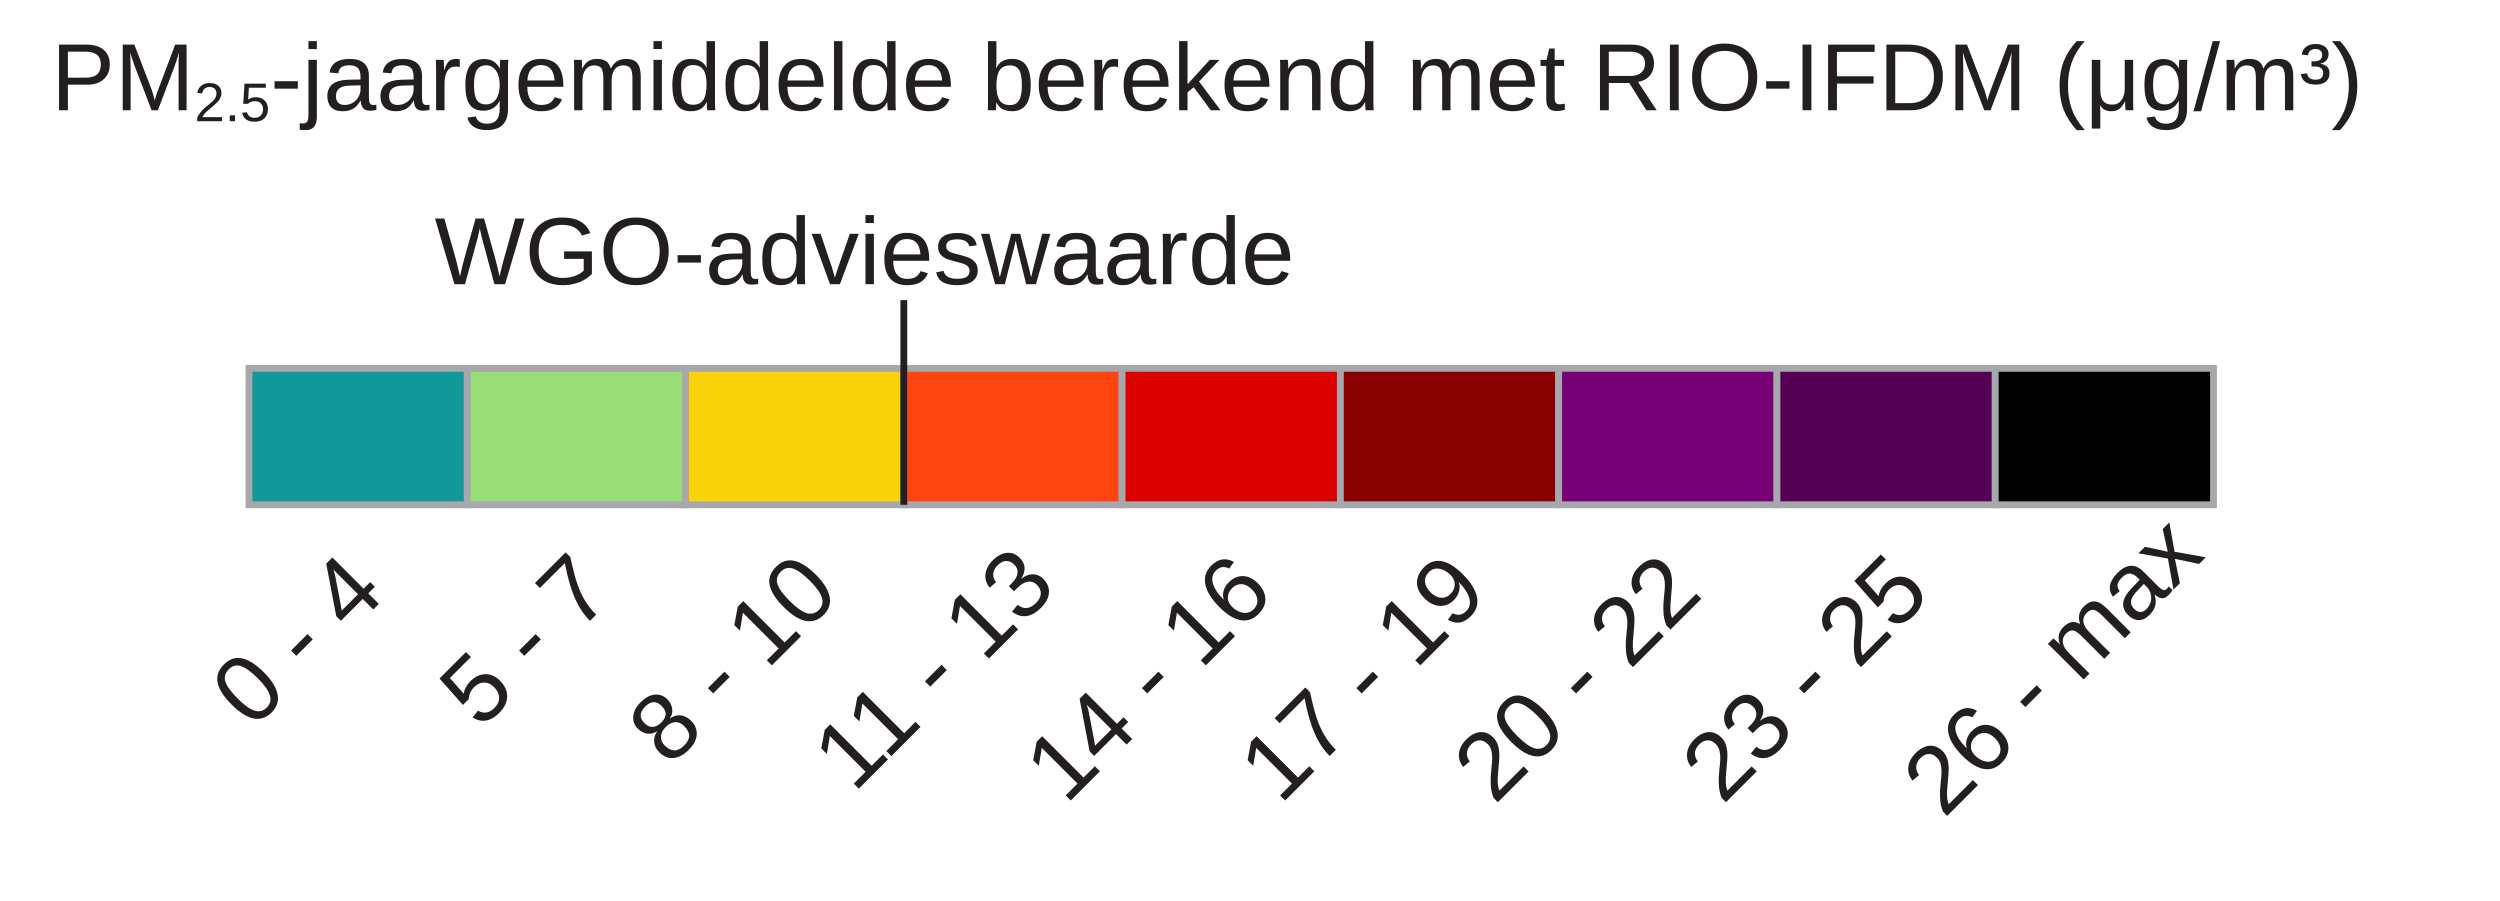
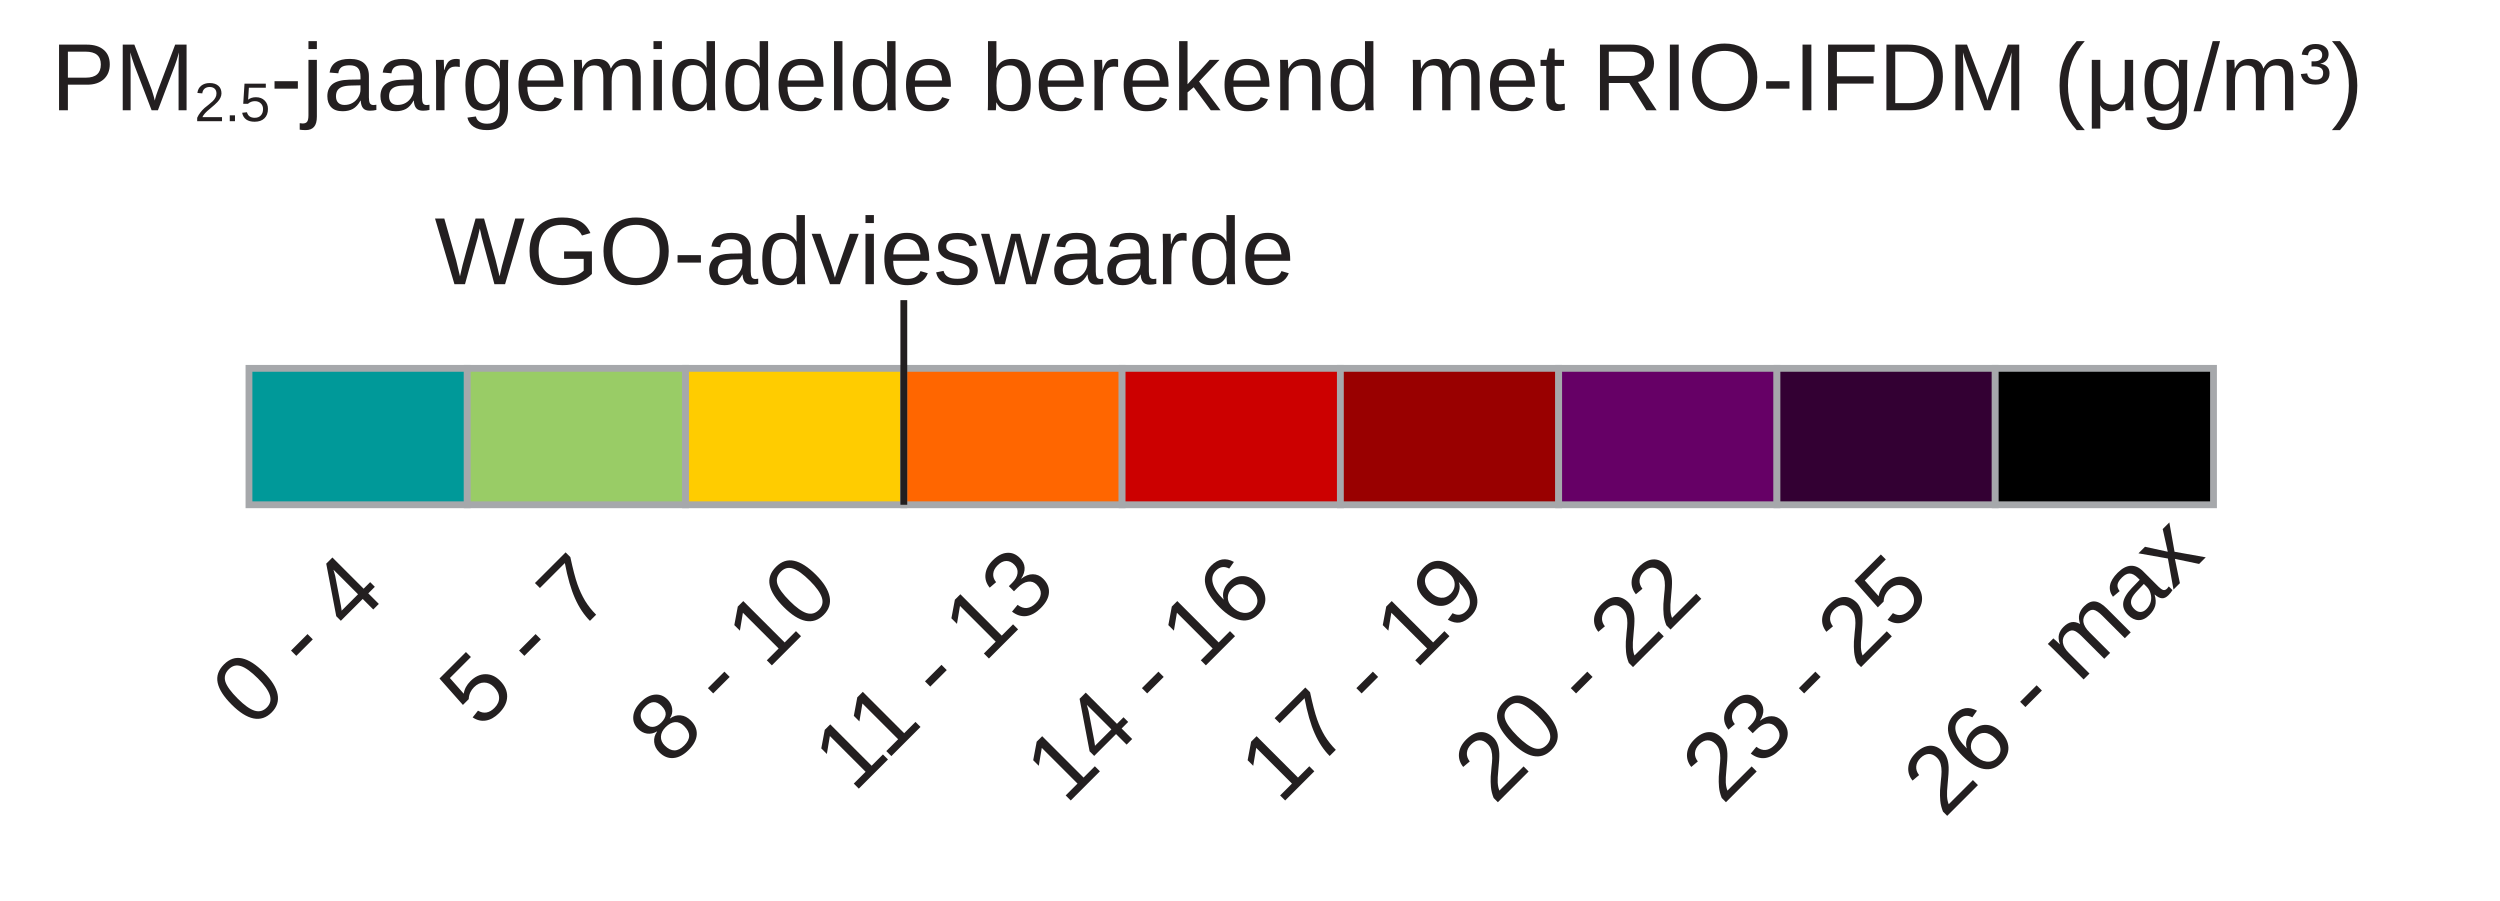
<svg xmlns="http://www.w3.org/2000/svg" version="1.1" id="Layer_1" x="0px" y="0px" width="366.5px" height="132px" viewBox="0 0 366.5 132" enable-background="new 0 0 366.5 132" xml:space="preserve">
-   <rect x="36.5" y="54" fill="#119999" stroke="#A6A8AB" stroke-miterlimit="10" width="32" height="20" />
-   <rect x="68.5" y="54" fill="#99DD77" stroke="#A6A8AB" stroke-miterlimit="10" width="32" height="20" />
-   <rect x="100.5" y="54" fill="#FBD30B" stroke="#A6A8AB" stroke-miterlimit="10" width="32" height="20" />
-   <rect x="132.5" y="54" fill="#FF4411" stroke="#A6A8AB" stroke-miterlimit="10" width="32" height="20" />
-   <rect x="164.5" y="54" fill="#DD0000" stroke="#A6A8AB" stroke-miterlimit="10" width="32" height="20" />
-   <rect x="196.5" y="54" fill="#880000" stroke="#A6A8AB" stroke-miterlimit="10" width="32" height="20" />
-   <rect x="228.5" y="54" fill="#770077" stroke="#A6A8AB" stroke-miterlimit="10" width="32" height="20" />
-   <rect x="260.5" y="54" fill="#550055" stroke="#A6A8AB" stroke-miterlimit="10" width="32" height="20" />
+   <rect x="36.5" y="54" fill="#009999" stroke="#A6A8AB" stroke-miterlimit="10" width="32" height="20" />
+   <rect x="68.5" y="54" fill="#99CC66" stroke="#A6A8AB" stroke-miterlimit="10" width="32" height="20" />
+   <rect x="100.5" y="54" fill="#FFCC00" stroke="#A6A8AB" stroke-miterlimit="10" width="32" height="20" />
+   <rect x="132.5" y="54" fill="#FF6600" stroke="#A6A8AB" stroke-miterlimit="10" width="32" height="20" />
+   <rect x="164.5" y="54" fill="#CC0000" stroke="#A6A8AB" stroke-miterlimit="10" width="32" height="20" />
+   <rect x="196.5" y="54" fill="#990000" stroke="#A6A8AB" stroke-miterlimit="10" width="32" height="20" />
+   <rect x="228.5" y="54" fill="#660066" stroke="#A6A8AB" stroke-miterlimit="10" width="32" height="20" />
+   <rect x="260.5" y="54" fill="#330033" stroke="#A6A8AB" stroke-miterlimit="10" width="32" height="20" />
  <rect x="292.5" y="54" fill="#000000" stroke="#A6A8AB" stroke-miterlimit="10" width="32" height="20" />
  <text transform="matrix(1 0 0 1 7.5 16.1665)" fill="#231F20" font-family="Arial" font-size="14">PM<tspan baseline-shift="sub" font-size="8px">2.5</tspan>-jaargemiddelde berekend met RIO-IFDM (μg/m³)</text>
  <text transform="matrix(1 0 0 1 63.7148 41.6665)" fill="#231F20" font-family="Arial" font-size="14">WGO-advieswaarde</text>
  <line fill="none" stroke="#231F20" stroke-miterlimit="10" x1="132.5" y1="44" x2="132.5" y2="74" />
  <text transform="matrix(0.7071 -0.7071 0.7071 0.7071 36.9805 107.0898)" fill="#231F20" font-family="Arial" font-size="14">0 - 4</text>
  <text transform="matrix(0.7071 -0.7071 0.7071 0.7071 70.416 107.0898)" fill="#231F20" font-family="Arial" font-size="14">5 - 7</text>
  <text transform="matrix(0.7071 -0.7071 0.7071 0.7071 98.0996 112.5957)" fill="#231F20" font-family="Arial" font-size="14">8 - 10</text>
  <text transform="matrix(0.7071 -0.7071 0.7071 0.7071 125.1504 116.3672)" fill="#231F20" font-family="Arial" font-size="14">11 - 13</text>
  <text transform="matrix(0.7071 -0.7071 0.7071 0.7071 156.2188 118.1016)" fill="#231F20" font-family="Arial" font-size="14">14 - 16</text>
  <text transform="matrix(0.7071 -0.7071 0.7071 0.7071 187.6543 118.1016)" fill="#231F20" font-family="Arial" font-size="14">17 - 19</text>
  <text transform="matrix(0.7071 -0.7071 0.7071 0.7071 219.0908 118.1016)" fill="#231F20" font-family="Arial" font-size="14">20 - 22</text>
  <text transform="matrix(0.7071 -0.7071 0.7071 0.7071 252.5264 118.1016)" fill="#231F20" font-family="Arial" font-size="14">23 - 25</text>
  <text transform="matrix(0.7071 -0.7071 0.7071 0.7071 284.9629 120.1016)" fill="#231F20" font-family="Arial" font-size="14">26 - max</text>
</svg>
